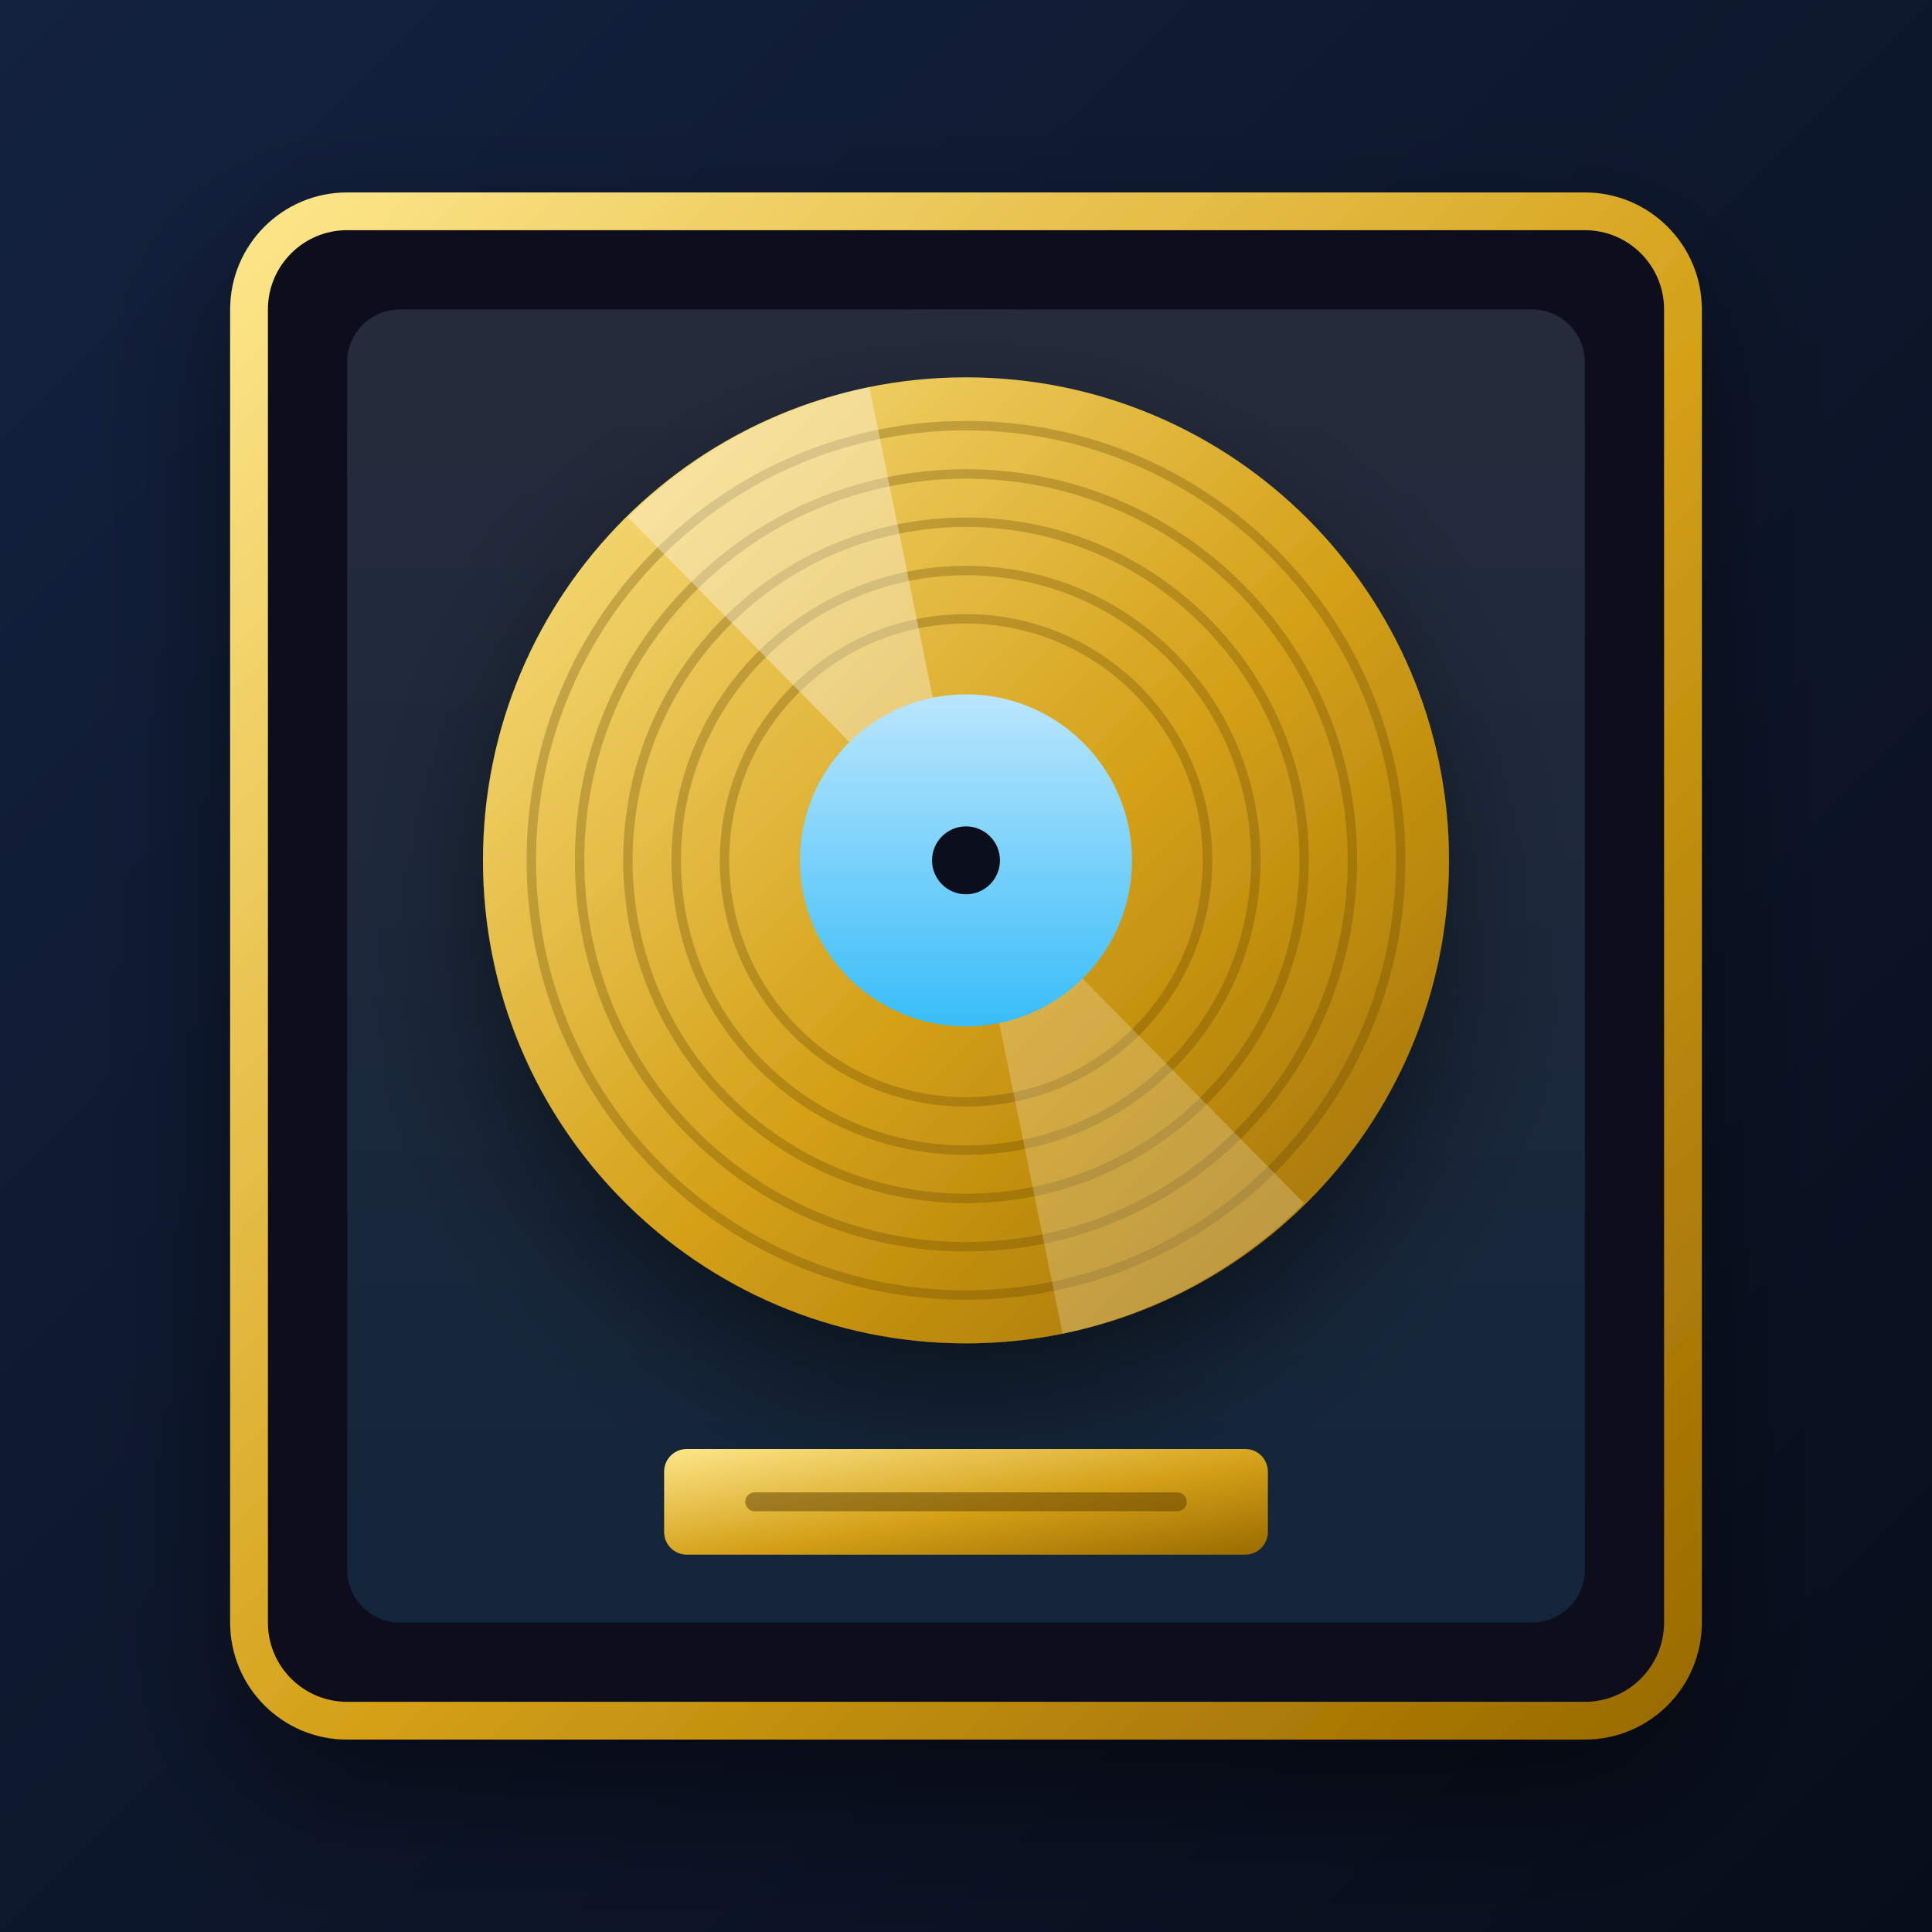
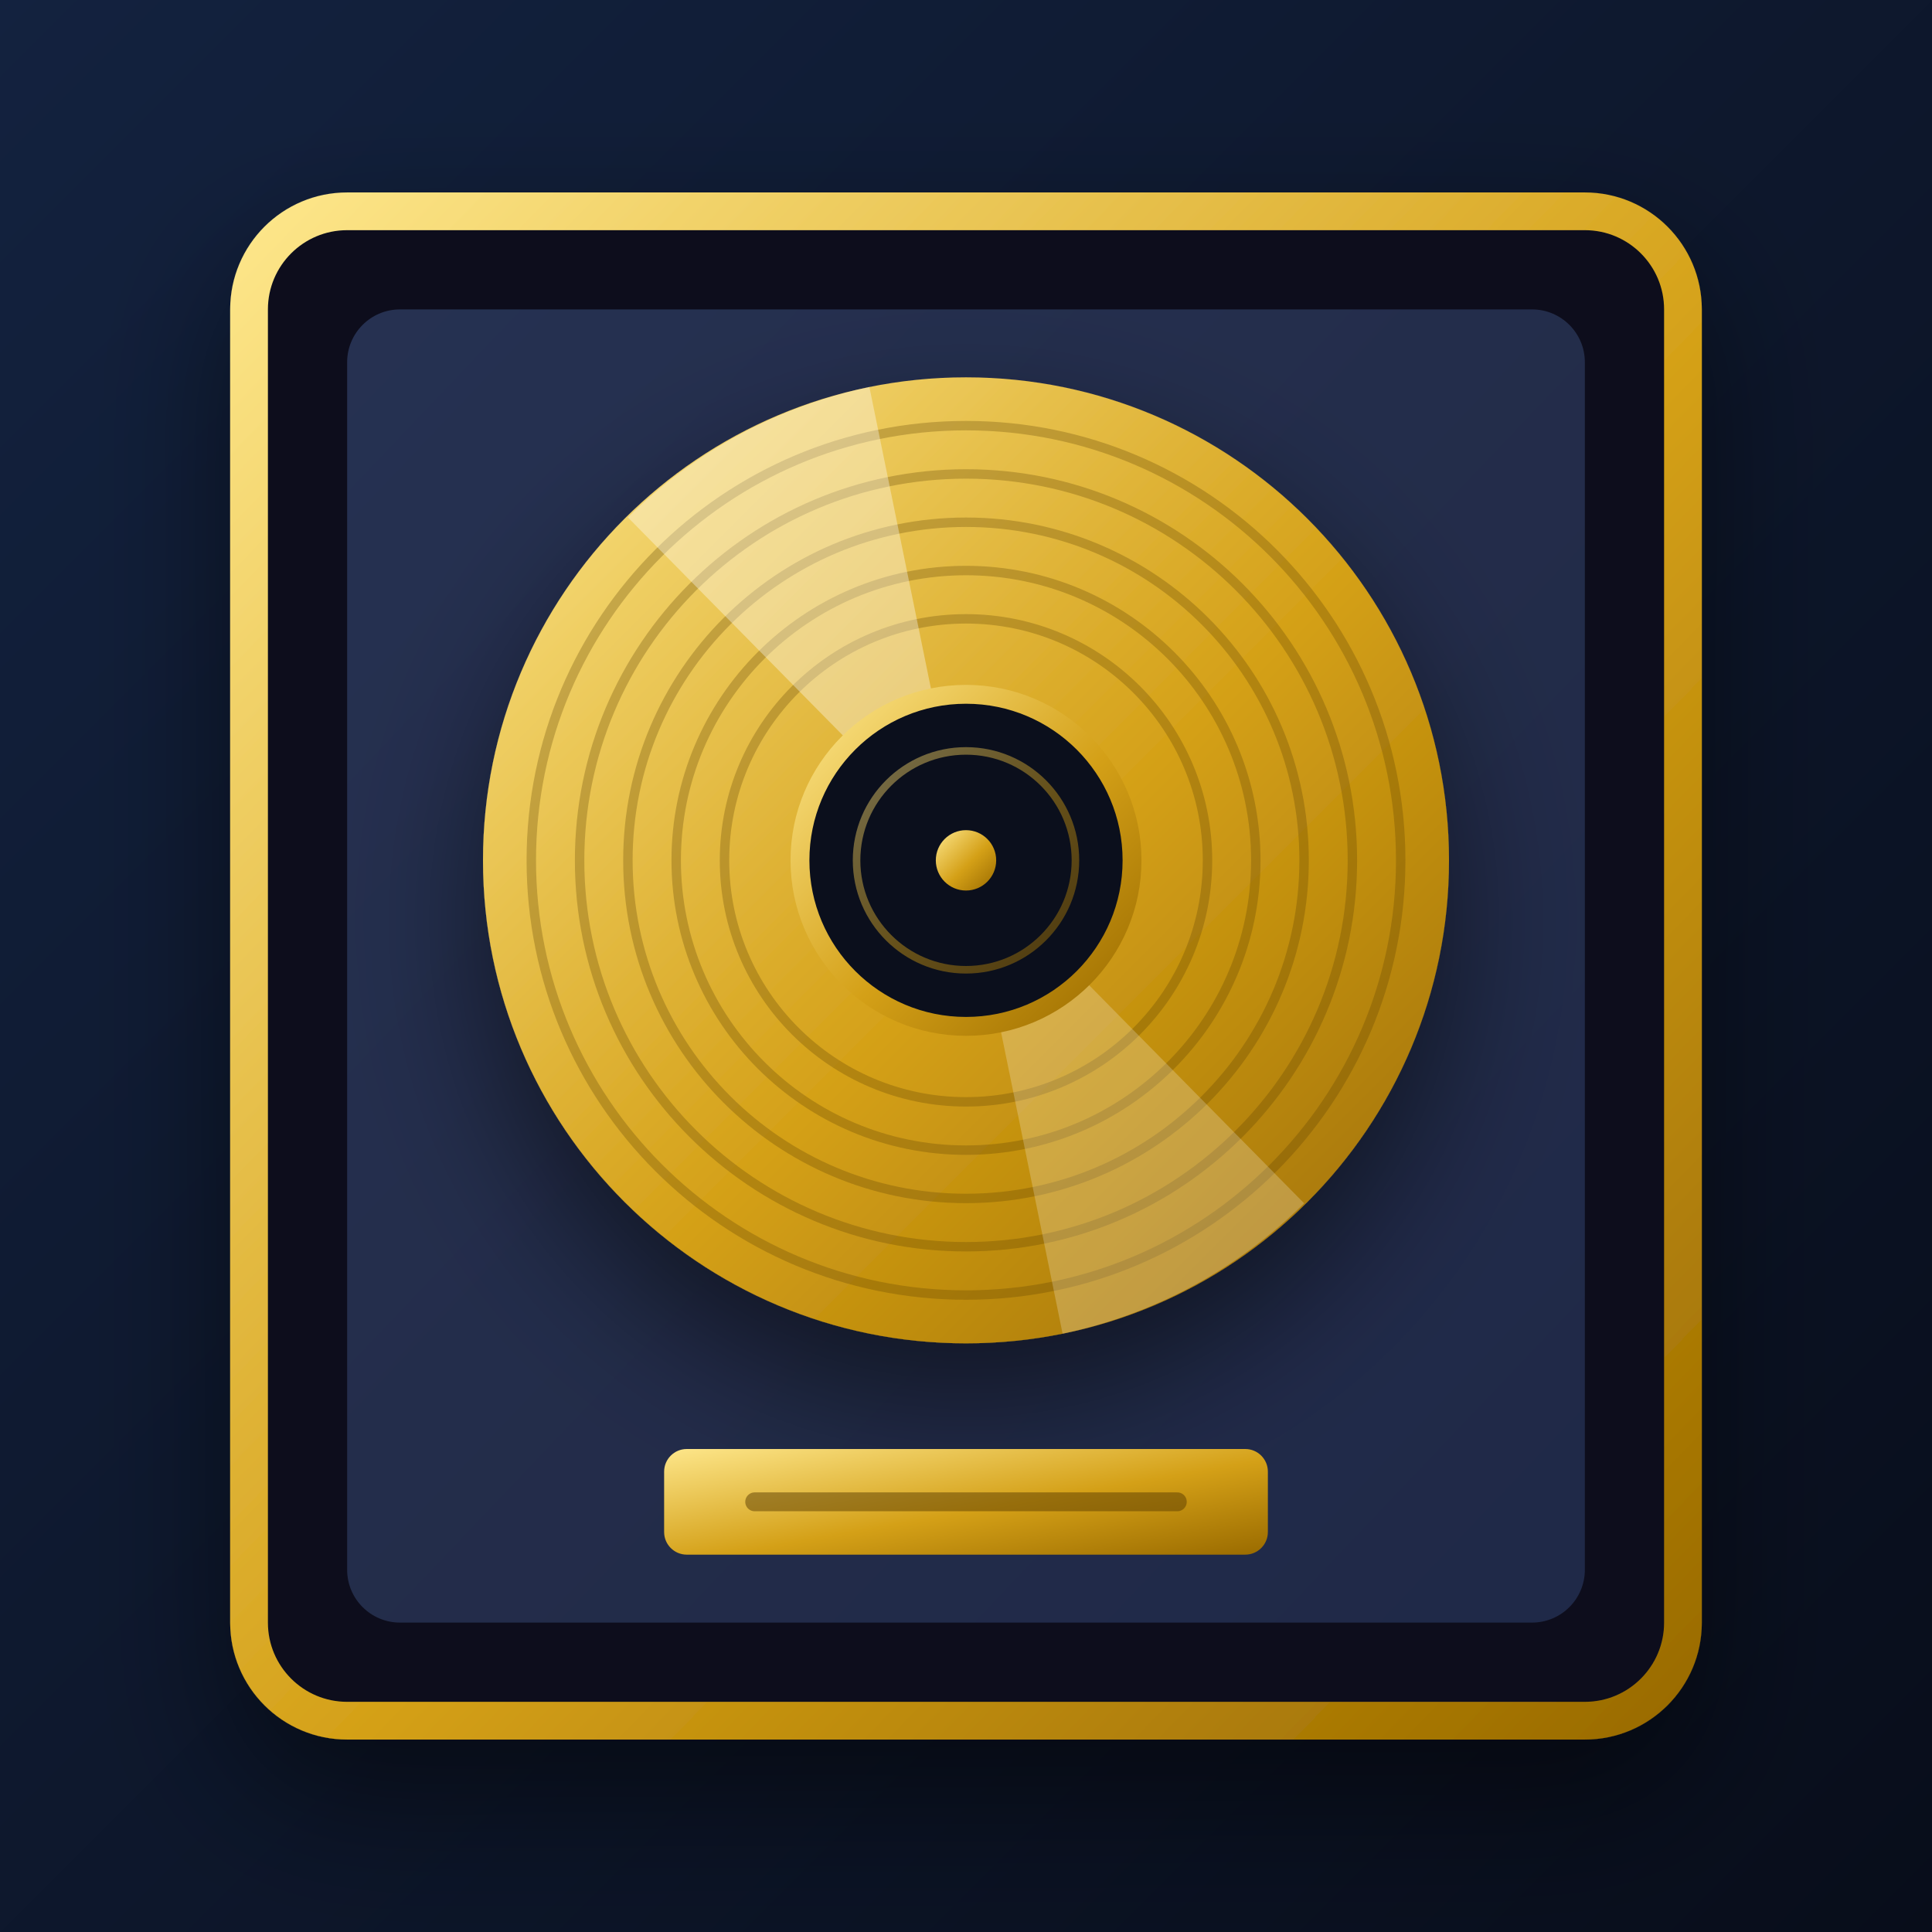
<svg xmlns="http://www.w3.org/2000/svg" viewBox="0 0 512 512" width="100%" height="100%">
  <defs>
    <linearGradient id="bg" x1="0" y1="0" x2="1" y2="1">
      <stop offset="0" stop-color="#13223f" />
      <stop offset="1" stop-color="#080d1a" />
    </linearGradient>
    <linearGradient id="a" x1="0" y1="0" x2="0" y2="1">
      <stop offset="0" stop-color="#bae6fd" />
      <stop offset="1" stop-color="#38bdf8" />
    </linearGradient>
    <filter id="sh" x="-30%" y="-30%" width="160%" height="160%">
      <feDropShadow dx="0" dy="16" stdDeviation="18" flood-color="#000" flood-opacity=".5" />
    </filter>
    <linearGradient id="g" x1="0" y1="0" x2="1" y2="1">
      <stop offset="0" stop-color="#fde68a" />
      <stop offset=".55" stop-color="#d4a017" />
      <stop offset="1" stop-color="#9a6b00" />
    </linearGradient>
  </defs>
  <rect width="512" height="512" fill="url(#bg)" />
  <g filter="url(#sh)">
    <rect x="66" y="56" width="380" height="400" rx="26" fill="#0b0f1c" stroke="url(#g)" stroke-width="10" />
  </g>
-   <rect x="92" y="82" width="328" height="348" rx="14" fill="url(#a)" fill-opacity=".14" />
+   <rect x="92" y="82" width="328" height="348" rx="14" fill="#16244d" />
+   <rect x="92" y="82" width="328" height="348" rx="14" fill="url(#g)" fill-opacity=".07" />
  <g filter="url(#sh)">
    <circle cx="256" cy="228" r="128" fill="url(#g)" />
  </g>
  <g fill="none" stroke="#5a3d00" stroke-opacity=".28" stroke-width="2.5">
    <circle cx="256" cy="228" r="115.2" />
    <circle cx="256" cy="228" r="102.4" />
    <circle cx="256" cy="228" r="89.6" />
    <circle cx="256" cy="228" r="76.8" />
    <circle cx="256" cy="228" r="64" />
  </g>
  <path d="M256 228L166.4 137.12A128 128 0 0 1 230.4 102.56Z" fill="#fff" fill-opacity=".35" />
  <path d="M256 228L345.6 318.88A128 128 0 0 1 281.6 353.44Z" fill="#fff" fill-opacity=".22" />
-   <circle cx="256" cy="228" r="44" fill="url(#a)" />
-   <circle cx="256" cy="228" r="9" fill="#0b0f1c" />
+   <circle cx="256" cy="228" r="44" fill="#0b0f1c" />
+   <circle cx="256" cy="228" r="44" fill="none" stroke="url(#g)" stroke-width="5" />
+   <circle cx="256" cy="228" r="29" fill="none" stroke="url(#g)" stroke-opacity=".45" stroke-width="2" />
+   <circle cx="256" cy="228" r="8" fill="url(#g)" />
  <rect x="176" y="384" width="160" height="28" rx="6" fill="url(#g)" />
  <path d="M200 398h112" stroke="#5a3d00" stroke-opacity=".5" stroke-width="5" stroke-linecap="round" />
</svg>
